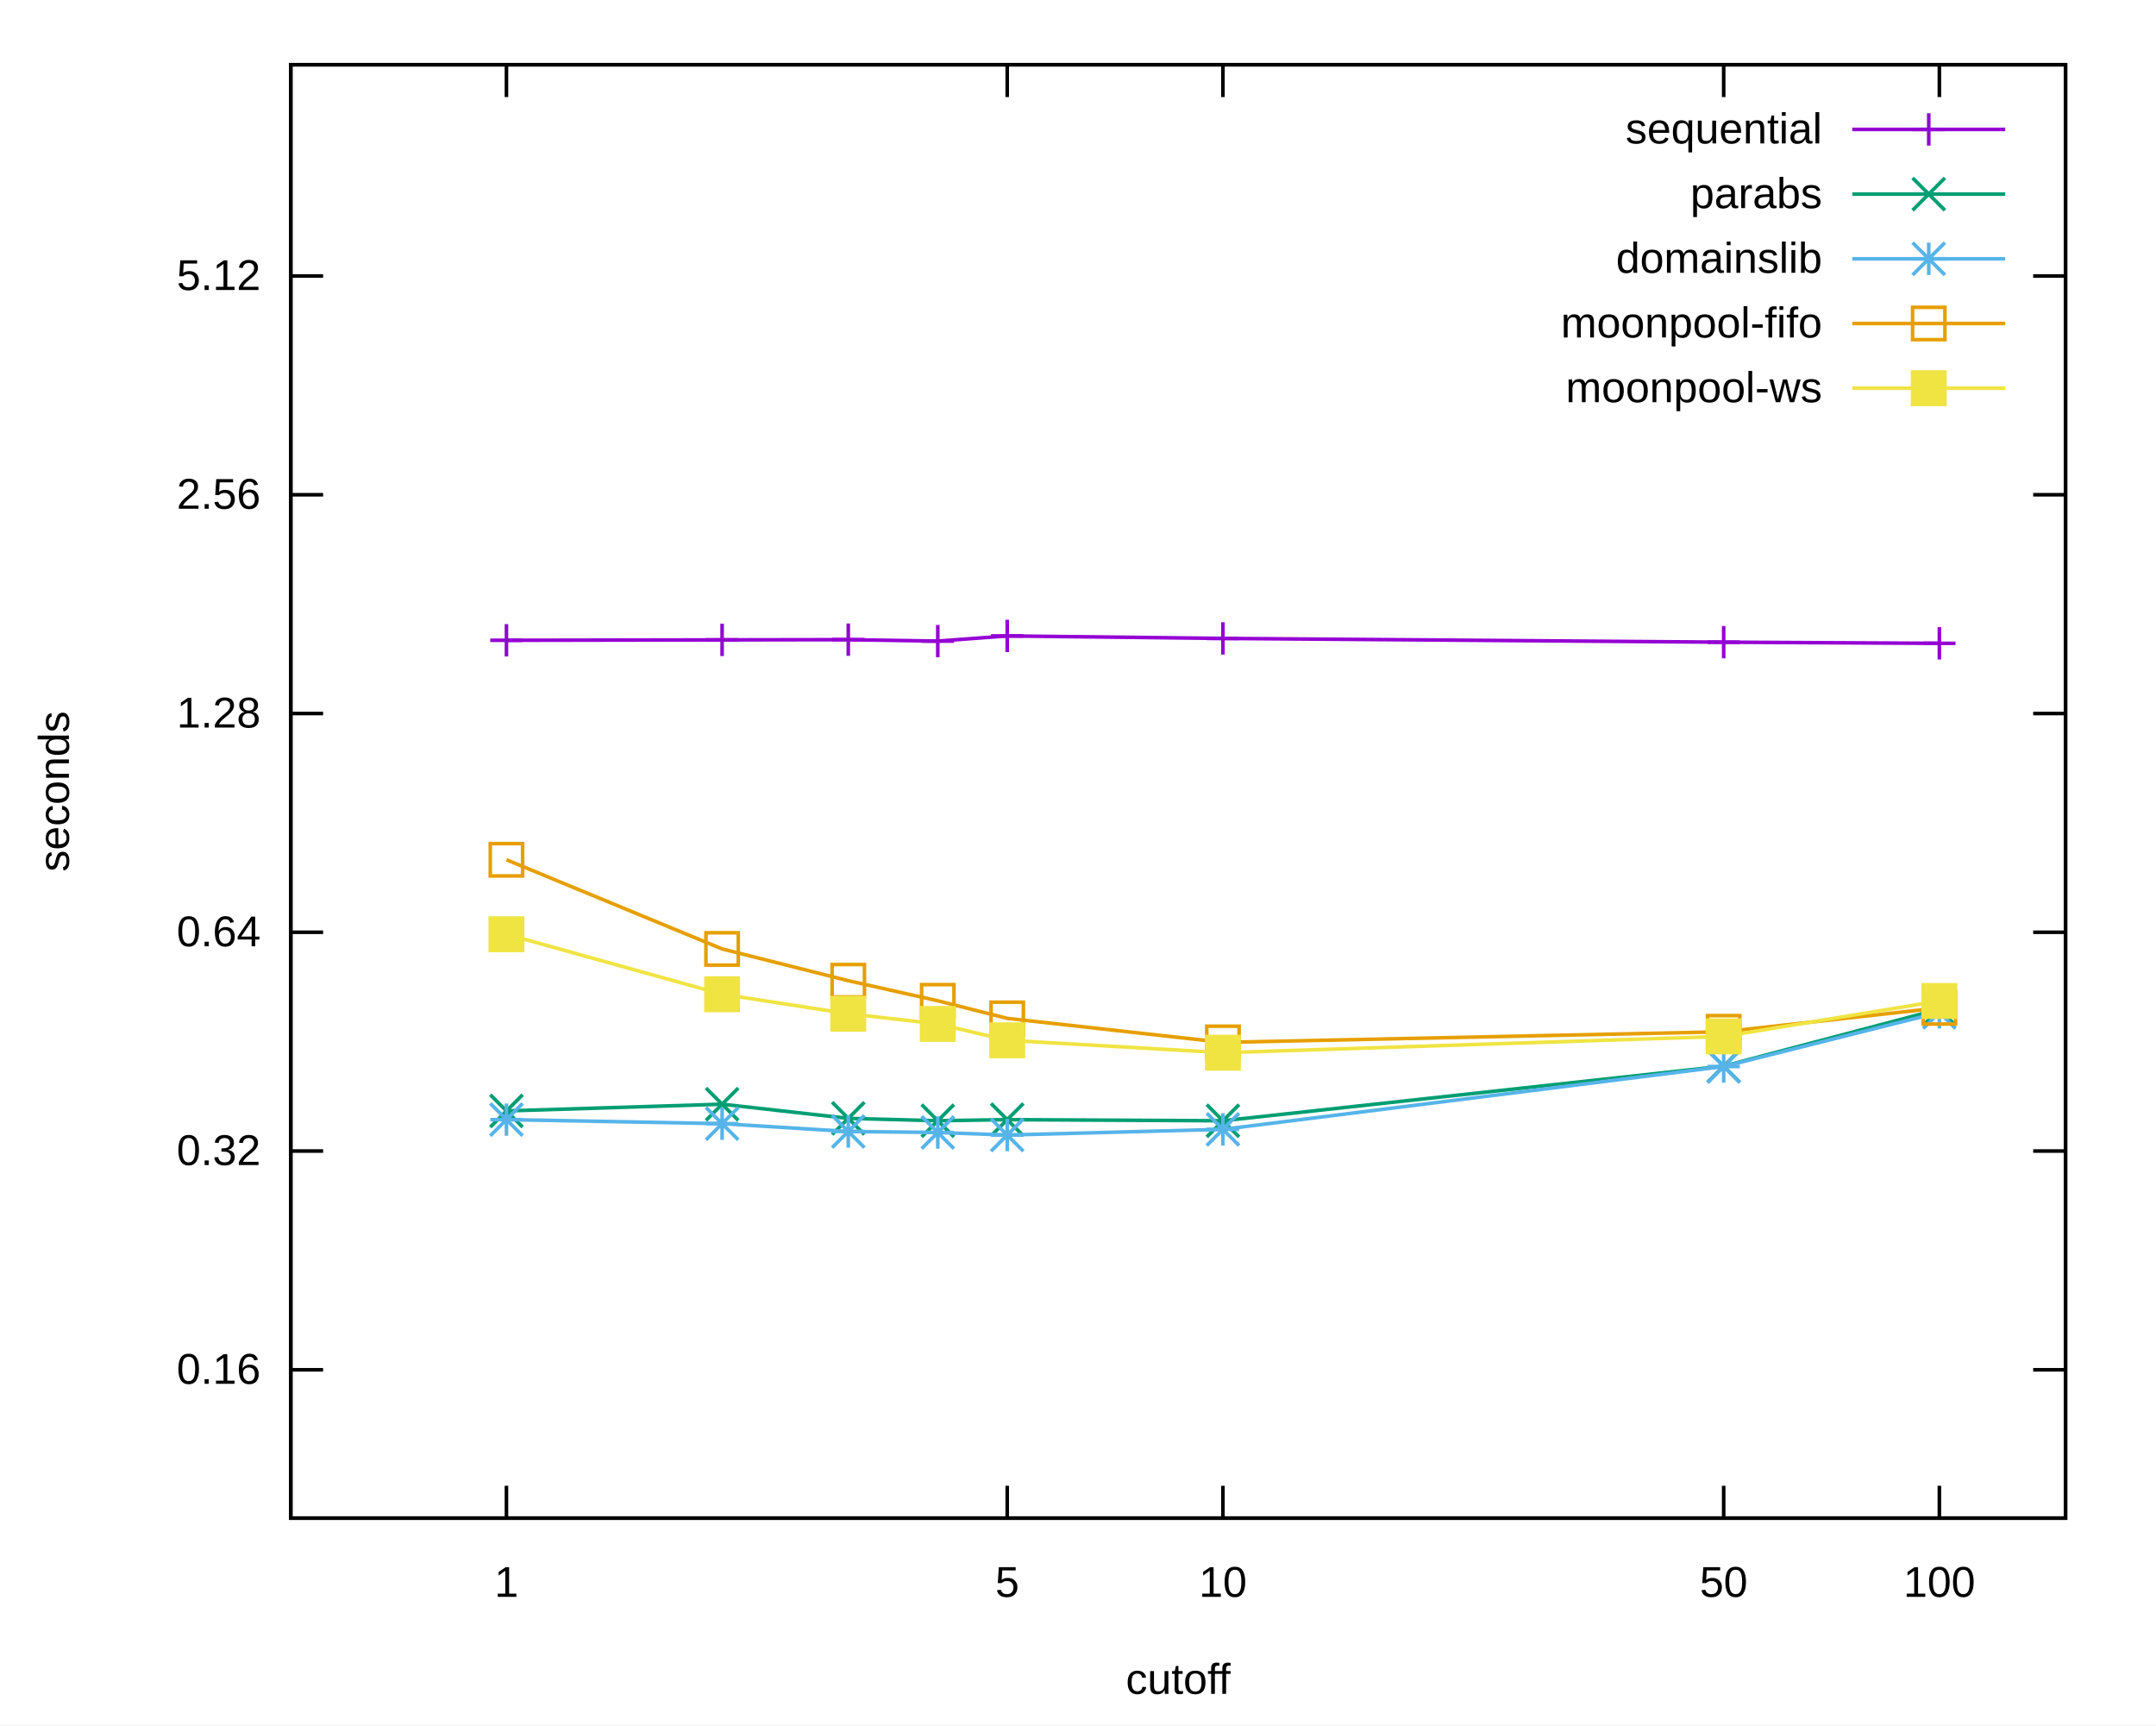
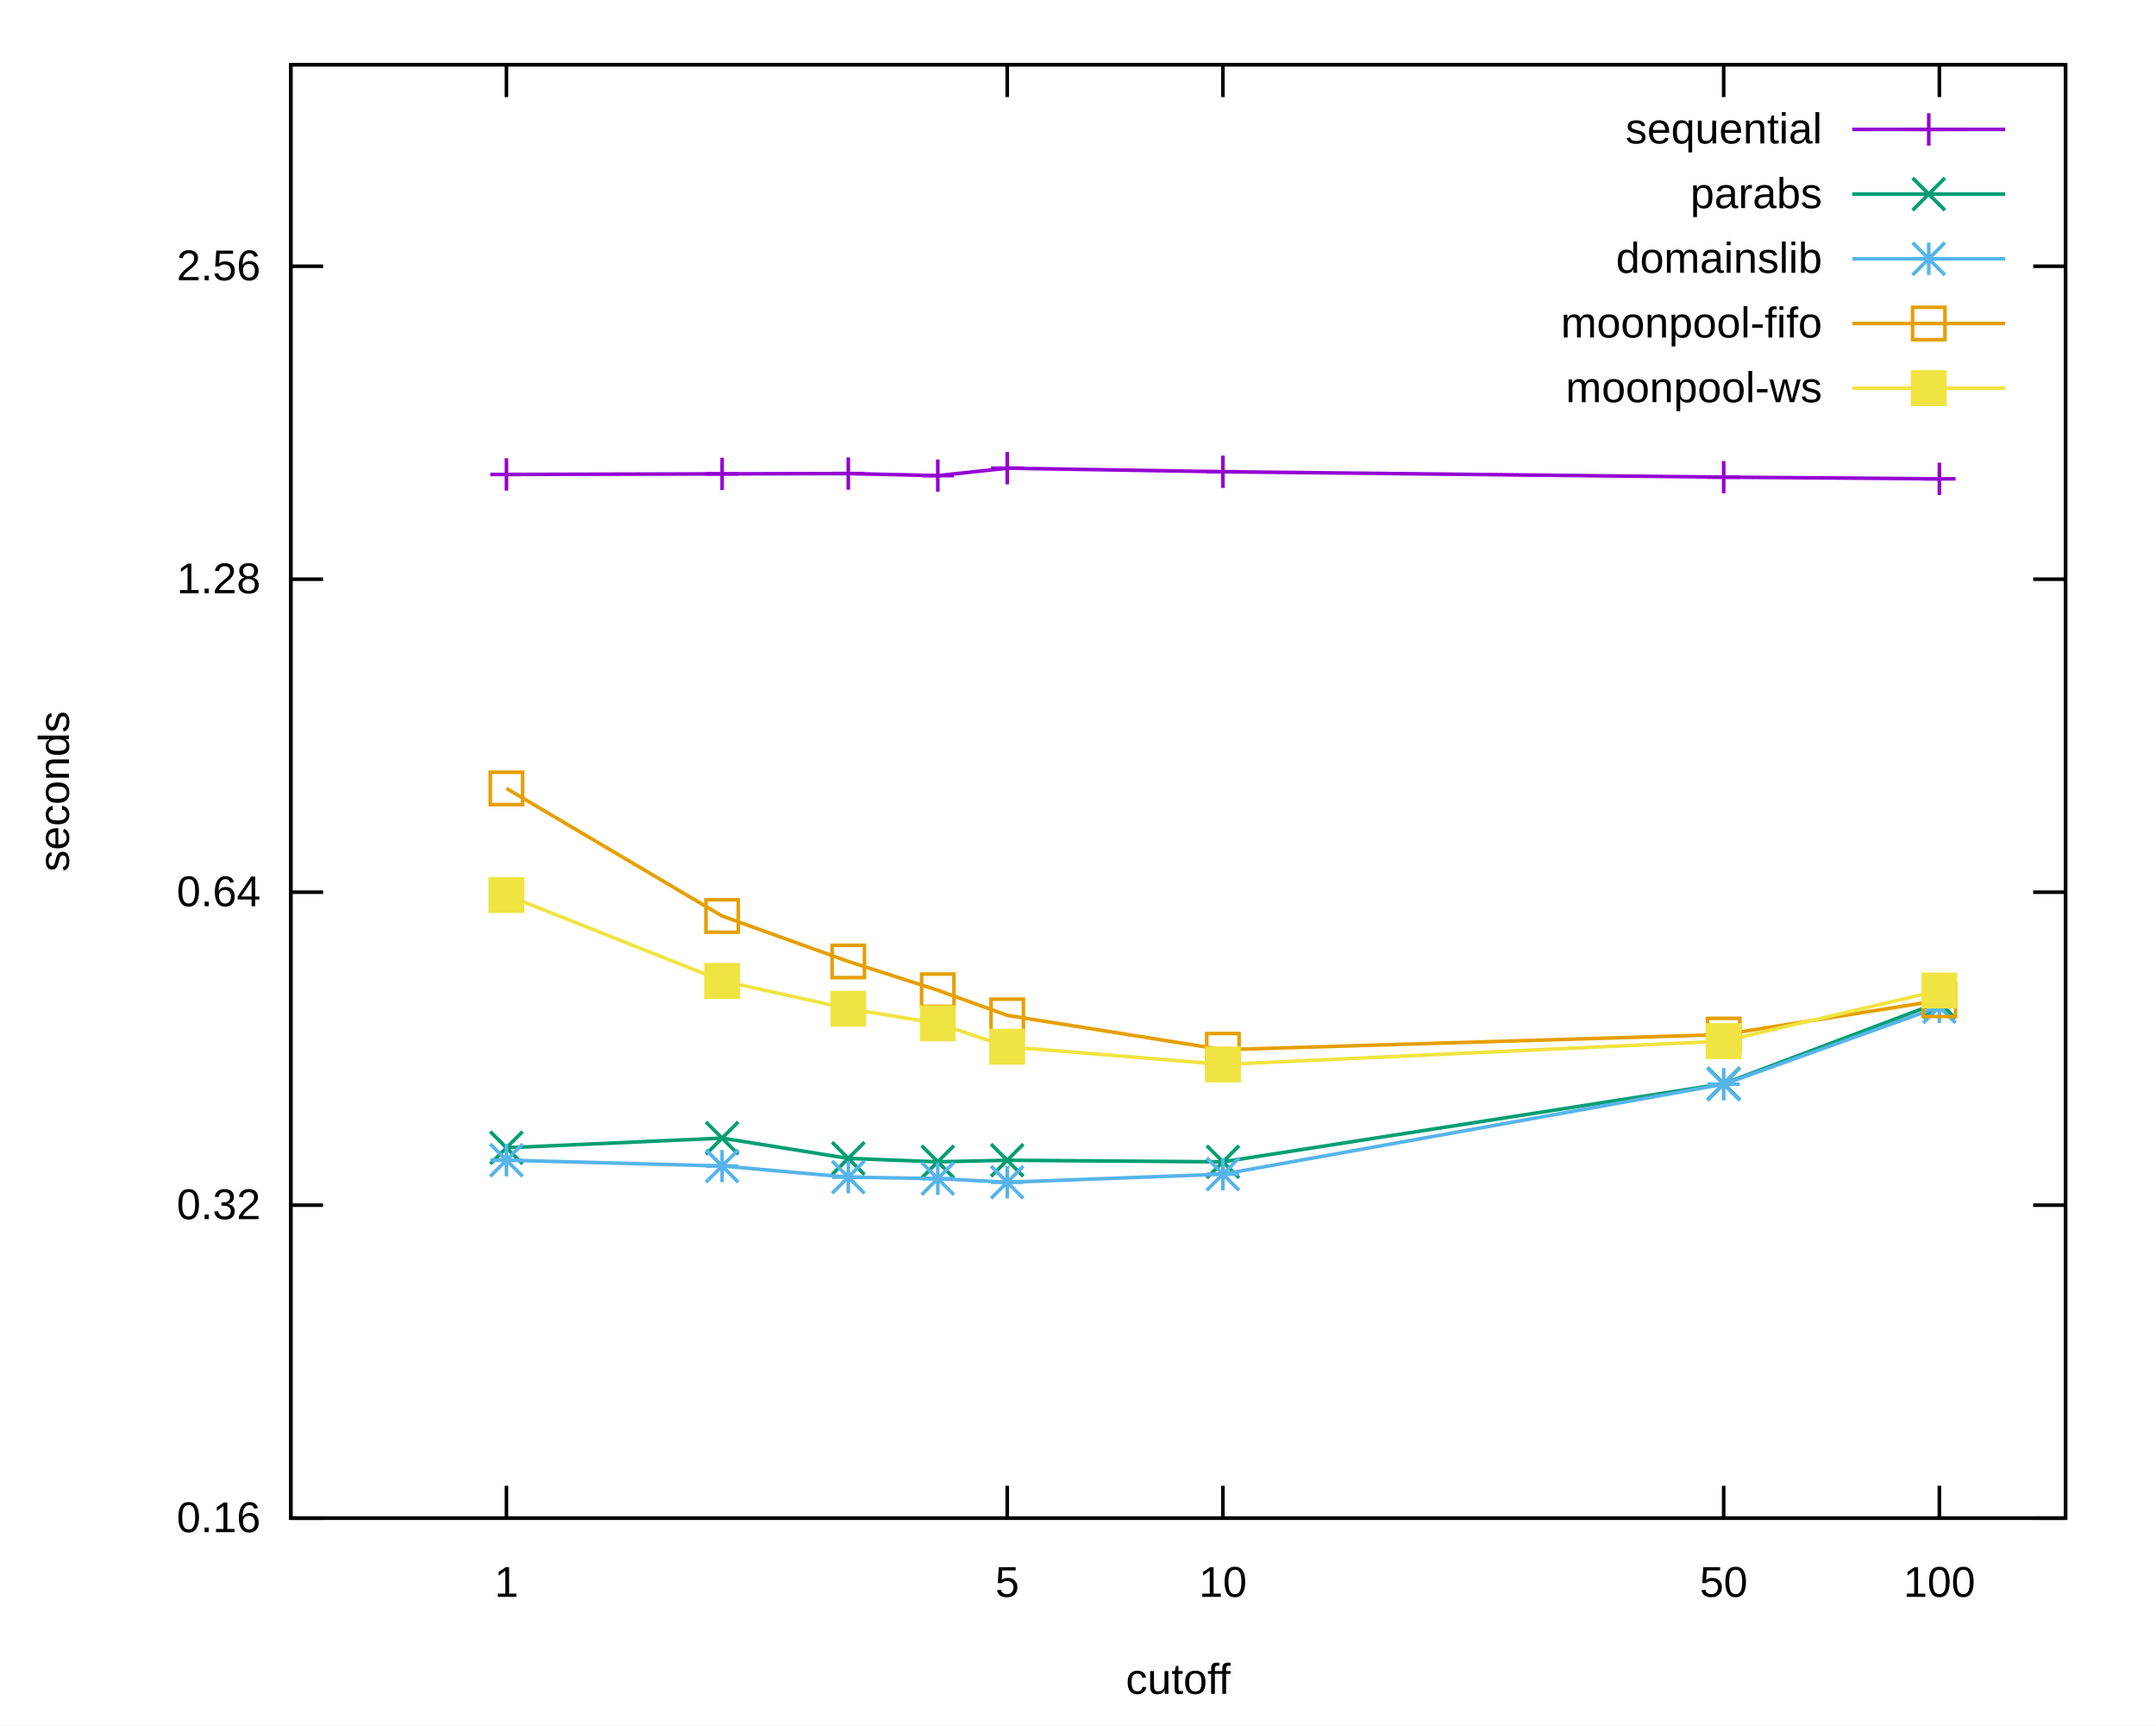
<svg xmlns="http://www.w3.org/2000/svg" xmlns:xlink="http://www.w3.org/1999/xlink" viewBox="0 0 600 480">
  <g id="gnuplot_canvas">
    <rect x="0" y="0" width="600" height="480" fill="#ffffff" />
    <defs>
      <circle id="gpDot" r="0.5" stroke-width="0.5" stroke="currentColor" />
      <path id="gpPt0" stroke-width="0.222" stroke="currentColor" d="M-1,0 h2 M0,-1 v2" />
      <path id="gpPt1" stroke-width="0.222" stroke="currentColor" d="M-1,-1 L1,1 M1,-1 L-1,1" />
      <path id="gpPt2" stroke-width="0.222" stroke="currentColor" d="M-1,0 L1,0 M0,-1 L0,1 M-1,-1 L1,1 M-1,1 L1,-1" />
      <rect id="gpPt3" stroke-width="0.222" stroke="currentColor" x="-1" y="-1" width="2" height="2" />
      <rect id="gpPt4" stroke-width="0.222" stroke="currentColor" fill="currentColor" x="-1" y="-1" width="2" height="2" />
      <circle id="gpPt5" stroke-width="0.222" stroke="currentColor" cx="0" cy="0" r="1" />
      <use xlink:href="#gpPt5" id="gpPt6" fill="currentColor" stroke="none" />
      <path id="gpPt7" stroke-width="0.222" stroke="currentColor" d="M0,-1.33 L-1.33,0.67 L1.33,0.67 z" />
      <use xlink:href="#gpPt7" id="gpPt8" fill="currentColor" stroke="none" />
      <use xlink:href="#gpPt7" id="gpPt9" stroke="currentColor" transform="rotate(180)" />
      <use xlink:href="#gpPt9" id="gpPt10" fill="currentColor" stroke="none" />
      <use xlink:href="#gpPt3" id="gpPt11" stroke="currentColor" transform="rotate(45)" />
      <use xlink:href="#gpPt11" id="gpPt12" fill="currentColor" stroke="none" />
      <path id="gpPt13" stroke-width="0.222" stroke="currentColor" d="M0,1.330 L1.265,0.411 L0.782,-1.067 L-0.782,-1.076 L-1.265,0.411 z" />
      <use xlink:href="#gpPt13" id="gpPt14" fill="currentColor" stroke="none" />
      <filter id="textbox" filterUnits="objectBoundingBox" x="0" y="0" height="1" width="1">
        <feFlood flood-color="#FFFFFF" flood-opacity="1" result="bgnd" />
        <feComposite in="SourceGraphic" in2="bgnd" operator="atop" />
      </filter>
      <filter id="greybox" filterUnits="objectBoundingBox" x="0" y="0" height="1" width="1">
        <feFlood flood-color="lightgrey" flood-opacity="1" result="grey" />
        <feComposite in="SourceGraphic" in2="grey" operator="atop" />
      </filter>
    </defs>
    <g fill="none" color="#FFFFFF" stroke="currentColor" stroke-width="1.00" stroke-linecap="butt" stroke-linejoin="miter">
</g>
    <g fill="none" color="black" stroke="currentColor" stroke-width="1.00" stroke-linecap="butt" stroke-linejoin="miter">
-       <path stroke="black" d="M80.92,381.13 L89.92,381.13 M574.82,381.13 L565.82,381.13  " />
-       <g transform="translate(72.53,385.03)" stroke="none" fill="black" font-family="Arial" font-size="12.00" text-anchor="end">
+       <path stroke="black" d="M80.92,422.40 L89.92,422.40 M574.82,422.40 L565.82,422.40  " />
+       <g transform="translate(72.53,426.30)" stroke="none" fill="black" font-family="Arial" font-size="12.00" text-anchor="end">
        <text>
          <tspan font-family="Arial"> 0.16</tspan>
        </text>
      </g>
    </g>
    <g fill="none" color="black" stroke="currentColor" stroke-width="1.00" stroke-linecap="butt" stroke-linejoin="miter">
-       <path stroke="black" d="M80.92,320.26 L89.92,320.26 M574.82,320.26 L565.82,320.26  " />
-       <g transform="translate(72.53,324.16)" stroke="none" fill="black" font-family="Arial" font-size="12.00" text-anchor="end">
+       <path stroke="black" d="M80.92,335.32 L89.92,335.32 M574.82,335.32 L565.82,335.32  " />
+       <g transform="translate(72.53,339.22)" stroke="none" fill="black" font-family="Arial" font-size="12.00" text-anchor="end">
        <text>
          <tspan font-family="Arial"> 0.32</tspan>
        </text>
      </g>
    </g>
    <g fill="none" color="black" stroke="currentColor" stroke-width="1.00" stroke-linecap="butt" stroke-linejoin="miter">
-       <path stroke="black" d="M80.92,259.39 L89.92,259.39 M574.82,259.39 L565.82,259.39  " />
-       <g transform="translate(72.53,263.29)" stroke="none" fill="black" font-family="Arial" font-size="12.00" text-anchor="end">
+       <path stroke="black" d="M80.92,248.24 L89.92,248.24 M574.82,248.24 L565.82,248.24  " />
+       <g transform="translate(72.53,252.14)" stroke="none" fill="black" font-family="Arial" font-size="12.00" text-anchor="end">
        <text>
          <tspan font-family="Arial"> 0.64</tspan>
        </text>
      </g>
    </g>
    <g fill="none" color="black" stroke="currentColor" stroke-width="1.00" stroke-linecap="butt" stroke-linejoin="miter">
-       <path stroke="black" d="M80.92,198.53 L89.92,198.53 M574.82,198.53 L565.82,198.53  " />
-       <g transform="translate(72.53,202.43)" stroke="none" fill="black" font-family="Arial" font-size="12.00" text-anchor="end">
+       <path stroke="black" d="M80.92,161.16 L89.92,161.16 M574.82,161.16 L565.82,161.16  " />
+       <g transform="translate(72.53,165.06)" stroke="none" fill="black" font-family="Arial" font-size="12.00" text-anchor="end">
        <text>
          <tspan font-family="Arial"> 1.28</tspan>
        </text>
      </g>
    </g>
    <g fill="none" color="black" stroke="currentColor" stroke-width="1.00" stroke-linecap="butt" stroke-linejoin="miter">
-       <path stroke="black" d="M80.92,137.66 L89.92,137.66 M574.82,137.66 L565.82,137.66  " />
-       <g transform="translate(72.53,141.56)" stroke="none" fill="black" font-family="Arial" font-size="12.00" text-anchor="end">
+       <path stroke="black" d="M80.92,74.08 L89.92,74.08 M574.82,74.08 L565.82,74.08  " />
+       <g transform="translate(72.53,77.98)" stroke="none" fill="black" font-family="Arial" font-size="12.00" text-anchor="end">
        <text>
          <tspan font-family="Arial"> 2.56</tspan>
-         </text>
-       </g>
-     </g>
-     <g fill="none" color="black" stroke="currentColor" stroke-width="1.00" stroke-linecap="butt" stroke-linejoin="miter">
-       <path stroke="black" d="M80.92,76.79 L89.92,76.79 M574.82,76.79 L565.82,76.79  " />
-       <g transform="translate(72.53,80.69)" stroke="none" fill="black" font-family="Arial" font-size="12.00" text-anchor="end">
-         <text>
-           <tspan font-family="Arial"> 5.12</tspan>
        </text>
      </g>
    </g>
    <g fill="none" color="black" stroke="currentColor" stroke-width="1.00" stroke-linecap="butt" stroke-linejoin="miter">
      <path stroke="black" d="M140.94,422.40 L140.94,413.40 M140.94,18.01 L140.94,27.01  " />
      <g transform="translate(140.94,444.30)" stroke="none" fill="black" font-family="Arial" font-size="12.00" text-anchor="middle">
        <text>
          <tspan font-family="Arial"> 1</tspan>
        </text>
      </g>
    </g>
    <g fill="none" color="black" stroke="currentColor" stroke-width="1.00" stroke-linecap="butt" stroke-linejoin="miter">
      <path stroke="black" d="M280.30,422.40 L280.30,413.40 M280.30,18.01 L280.30,27.01  " />
      <g transform="translate(280.30,444.30)" stroke="none" fill="black" font-family="Arial" font-size="12.00" text-anchor="middle">
        <text>
          <tspan font-family="Arial"> 5</tspan>
        </text>
      </g>
    </g>
    <g fill="none" color="black" stroke="currentColor" stroke-width="1.00" stroke-linecap="butt" stroke-linejoin="miter">
      <path stroke="black" d="M340.33,422.40 L340.33,413.40 M340.33,18.01 L340.33,27.01  " />
      <g transform="translate(340.33,444.30)" stroke="none" fill="black" font-family="Arial" font-size="12.00" text-anchor="middle">
        <text>
          <tspan font-family="Arial"> 10</tspan>
        </text>
      </g>
    </g>
    <g fill="none" color="black" stroke="currentColor" stroke-width="1.00" stroke-linecap="butt" stroke-linejoin="miter">
      <path stroke="black" d="M479.69,422.40 L479.69,413.40 M479.69,18.01 L479.69,27.01  " />
      <g transform="translate(479.69,444.30)" stroke="none" fill="black" font-family="Arial" font-size="12.00" text-anchor="middle">
        <text>
          <tspan font-family="Arial"> 50</tspan>
        </text>
      </g>
    </g>
    <g fill="none" color="black" stroke="currentColor" stroke-width="1.00" stroke-linecap="butt" stroke-linejoin="miter">
      <path stroke="black" d="M539.71,422.40 L539.71,413.40 M539.71,18.01 L539.71,27.01  " />
      <g transform="translate(539.71,444.30)" stroke="none" fill="black" font-family="Arial" font-size="12.00" text-anchor="middle">
        <text>
          <tspan font-family="Arial"> 100</tspan>
        </text>
      </g>
    </g>
    <g fill="none" color="black" stroke="currentColor" stroke-width="1.00" stroke-linecap="butt" stroke-linejoin="miter">
</g>
    <g fill="none" color="black" stroke="currentColor" stroke-width="1.00" stroke-linecap="butt" stroke-linejoin="miter">
      <path stroke="black" d="M80.92,18.01 L80.92,422.40 L574.82,422.40 L574.82,18.01 L80.92,18.01 Z  " />
    </g>
    <g fill="none" color="black" stroke="currentColor" stroke-width="1.00" stroke-linecap="butt" stroke-linejoin="miter">
</g>
    <g id="gnuplot_plot_1">
      <g fill="none" color="black" stroke="currentColor" stroke-width="1.00" stroke-linecap="butt" stroke-linejoin="miter">
        <g transform="translate(507.09,39.91)" stroke="none" fill="black" font-family="Arial" font-size="12.00" text-anchor="end">
          <text>
            <tspan font-family="Arial">sequential</tspan>
          </text>
        </g>
      </g>
      <g fill="none" color="black" stroke="currentColor" stroke-width="1.00" stroke-linecap="butt" stroke-linejoin="miter">
-         <path stroke="rgb(148,   0, 211)" d="M515.48,36.01 L558.04,36.01 M140.94,178.15 L200.96,178.04 L236.07,177.98 L260.98,178.38 L280.30,176.94 L340.33,177.63   L479.69,178.68 L539.71,179.00  " />
-         <use xlink:href="#gpPt0" transform="translate(140.94,178.15) scale(4.50)" color="rgb(148,   0, 211)" />
-         <use xlink:href="#gpPt0" transform="translate(200.96,178.04) scale(4.50)" color="rgb(148,   0, 211)" />
-         <use xlink:href="#gpPt0" transform="translate(236.07,177.98) scale(4.50)" color="rgb(148,   0, 211)" />
-         <use xlink:href="#gpPt0" transform="translate(260.98,178.38) scale(4.50)" color="rgb(148,   0, 211)" />
-         <use xlink:href="#gpPt0" transform="translate(280.30,176.94) scale(4.50)" color="rgb(148,   0, 211)" />
-         <use xlink:href="#gpPt0" transform="translate(340.33,177.63) scale(4.50)" color="rgb(148,   0, 211)" />
-         <use xlink:href="#gpPt0" transform="translate(479.69,178.68) scale(4.50)" color="rgb(148,   0, 211)" />
-         <use xlink:href="#gpPt0" transform="translate(539.71,179.00) scale(4.50)" color="rgb(148,   0, 211)" />
+         <path stroke="rgb(148,   0, 211)" d="M515.48,36.01 L558.04,36.01 M140.94,132.01 L200.96,131.85 L236.07,131.76 L260.98,132.34 L280.30,130.27 L340.33,131.26   L479.69,132.76 L539.71,133.23  " />
+         <use xlink:href="#gpPt0" transform="translate(140.94,132.01) scale(4.50)" color="rgb(148,   0, 211)" />
+         <use xlink:href="#gpPt0" transform="translate(200.96,131.85) scale(4.50)" color="rgb(148,   0, 211)" />
+         <use xlink:href="#gpPt0" transform="translate(236.07,131.76) scale(4.50)" color="rgb(148,   0, 211)" />
+         <use xlink:href="#gpPt0" transform="translate(260.98,132.34) scale(4.50)" color="rgb(148,   0, 211)" />
+         <use xlink:href="#gpPt0" transform="translate(280.30,130.27) scale(4.50)" color="rgb(148,   0, 211)" />
+         <use xlink:href="#gpPt0" transform="translate(340.33,131.26) scale(4.50)" color="rgb(148,   0, 211)" />
+         <use xlink:href="#gpPt0" transform="translate(479.69,132.76) scale(4.50)" color="rgb(148,   0, 211)" />
+         <use xlink:href="#gpPt0" transform="translate(539.71,133.23) scale(4.50)" color="rgb(148,   0, 211)" />
        <use xlink:href="#gpPt0" transform="translate(536.76,36.01) scale(4.50)" color="rgb(148,   0, 211)" />
      </g>
    </g>
    <g id="gnuplot_plot_2">
      <g fill="none" color="black" stroke="currentColor" stroke-width="1.00" stroke-linecap="butt" stroke-linejoin="miter">
        <g transform="translate(507.09,57.91)" stroke="none" fill="black" font-family="Arial" font-size="12.00" text-anchor="end">
          <text>
            <tspan font-family="Arial">parabs</tspan>
          </text>
        </g>
      </g>
      <g fill="none" color="black" stroke="currentColor" stroke-width="1.00" stroke-linecap="butt" stroke-linejoin="miter">
-         <path stroke="rgb(  0, 158, 115)" d="M515.48,54.01 L558.04,54.01 M140.94,309.10 L200.96,307.23 L236.07,311.17 L260.98,311.83 L280.30,311.53 L340.33,311.84   L479.69,296.64 L539.71,280.80  " />
-         <use xlink:href="#gpPt1" transform="translate(140.94,309.10) scale(4.50)" color="rgb(  0, 158, 115)" />
-         <use xlink:href="#gpPt1" transform="translate(200.96,307.23) scale(4.50)" color="rgb(  0, 158, 115)" />
-         <use xlink:href="#gpPt1" transform="translate(236.07,311.17) scale(4.50)" color="rgb(  0, 158, 115)" />
-         <use xlink:href="#gpPt1" transform="translate(260.98,311.83) scale(4.50)" color="rgb(  0, 158, 115)" />
-         <use xlink:href="#gpPt1" transform="translate(280.30,311.53) scale(4.50)" color="rgb(  0, 158, 115)" />
-         <use xlink:href="#gpPt1" transform="translate(340.33,311.84) scale(4.50)" color="rgb(  0, 158, 115)" />
-         <use xlink:href="#gpPt1" transform="translate(479.69,296.64) scale(4.50)" color="rgb(  0, 158, 115)" />
-         <use xlink:href="#gpPt1" transform="translate(539.71,280.80) scale(4.50)" color="rgb(  0, 158, 115)" />
+         <path stroke="rgb(  0, 158, 115)" d="M515.48,54.01 L558.04,54.01 M140.94,319.35 L200.96,316.67 L236.07,322.31 L260.98,323.26 L280.30,322.83 L340.33,323.27   L479.69,301.53 L539.71,278.87  " />
+         <use xlink:href="#gpPt1" transform="translate(140.94,319.35) scale(4.50)" color="rgb(  0, 158, 115)" />
+         <use xlink:href="#gpPt1" transform="translate(200.96,316.67) scale(4.50)" color="rgb(  0, 158, 115)" />
+         <use xlink:href="#gpPt1" transform="translate(236.07,322.31) scale(4.50)" color="rgb(  0, 158, 115)" />
+         <use xlink:href="#gpPt1" transform="translate(260.98,323.26) scale(4.50)" color="rgb(  0, 158, 115)" />
+         <use xlink:href="#gpPt1" transform="translate(280.30,322.83) scale(4.50)" color="rgb(  0, 158, 115)" />
+         <use xlink:href="#gpPt1" transform="translate(340.33,323.27) scale(4.50)" color="rgb(  0, 158, 115)" />
+         <use xlink:href="#gpPt1" transform="translate(479.69,301.53) scale(4.50)" color="rgb(  0, 158, 115)" />
+         <use xlink:href="#gpPt1" transform="translate(539.71,278.87) scale(4.50)" color="rgb(  0, 158, 115)" />
        <use xlink:href="#gpPt1" transform="translate(536.76,54.01) scale(4.50)" color="rgb(  0, 158, 115)" />
      </g>
    </g>
    <g id="gnuplot_plot_3">
      <g fill="none" color="black" stroke="currentColor" stroke-width="1.00" stroke-linecap="butt" stroke-linejoin="miter">
        <g transform="translate(507.09,75.91)" stroke="none" fill="black" font-family="Arial" font-size="12.00" text-anchor="end">
          <text>
            <tspan font-family="Arial">domainslib</tspan>
          </text>
        </g>
      </g>
      <g fill="none" color="black" stroke="currentColor" stroke-width="1.00" stroke-linecap="butt" stroke-linejoin="miter">
-         <path stroke="rgb( 86, 180, 233)" d="M515.48,72.01 L558.04,72.01 M140.94,311.52 L200.96,312.65 L236.07,314.82 L260.98,315.10 L280.30,315.81 L340.33,314.23   L479.69,296.74 L539.71,281.68  " />
-         <use xlink:href="#gpPt2" transform="translate(140.94,311.52) scale(4.50)" color="rgb( 86, 180, 233)" />
-         <use xlink:href="#gpPt2" transform="translate(200.96,312.65) scale(4.50)" color="rgb( 86, 180, 233)" />
-         <use xlink:href="#gpPt2" transform="translate(236.07,314.82) scale(4.50)" color="rgb( 86, 180, 233)" />
-         <use xlink:href="#gpPt2" transform="translate(260.98,315.10) scale(4.50)" color="rgb( 86, 180, 233)" />
-         <use xlink:href="#gpPt2" transform="translate(280.30,315.81) scale(4.50)" color="rgb( 86, 180, 233)" />
-         <use xlink:href="#gpPt2" transform="translate(340.33,314.23) scale(4.50)" color="rgb( 86, 180, 233)" />
-         <use xlink:href="#gpPt2" transform="translate(479.69,296.74) scale(4.50)" color="rgb( 86, 180, 233)" />
-         <use xlink:href="#gpPt2" transform="translate(539.71,281.68) scale(4.50)" color="rgb( 86, 180, 233)" />
+         <path stroke="rgb( 86, 180, 233)" d="M515.48,72.01 L558.04,72.01 M140.94,322.81 L200.96,324.43 L236.07,327.53 L260.98,327.94 L280.30,328.95 L340.33,326.70   L479.69,301.67 L539.71,280.12  " />
+         <use xlink:href="#gpPt2" transform="translate(140.94,322.81) scale(4.50)" color="rgb( 86, 180, 233)" />
+         <use xlink:href="#gpPt2" transform="translate(200.96,324.43) scale(4.50)" color="rgb( 86, 180, 233)" />
+         <use xlink:href="#gpPt2" transform="translate(236.07,327.53) scale(4.50)" color="rgb( 86, 180, 233)" />
+         <use xlink:href="#gpPt2" transform="translate(260.98,327.94) scale(4.50)" color="rgb( 86, 180, 233)" />
+         <use xlink:href="#gpPt2" transform="translate(280.30,328.95) scale(4.50)" color="rgb( 86, 180, 233)" />
+         <use xlink:href="#gpPt2" transform="translate(340.33,326.70) scale(4.50)" color="rgb( 86, 180, 233)" />
+         <use xlink:href="#gpPt2" transform="translate(479.69,301.67) scale(4.50)" color="rgb( 86, 180, 233)" />
+         <use xlink:href="#gpPt2" transform="translate(539.71,280.12) scale(4.50)" color="rgb( 86, 180, 233)" />
        <use xlink:href="#gpPt2" transform="translate(536.76,72.01) scale(4.50)" color="rgb( 86, 180, 233)" />
      </g>
    </g>
    <g id="gnuplot_plot_4">
      <g fill="none" color="black" stroke="currentColor" stroke-width="1.00" stroke-linecap="butt" stroke-linejoin="miter">
        <g transform="translate(507.09,93.91)" stroke="none" fill="black" font-family="Arial" font-size="12.00" text-anchor="end">
          <text>
            <tspan font-family="Arial">moonpool-fifo</tspan>
          </text>
        </g>
      </g>
      <g fill="none" color="black" stroke="currentColor" stroke-width="1.00" stroke-linecap="butt" stroke-linejoin="miter">
-         <path stroke="rgb(230, 159,   0)" d="M515.48,90.01 L558.04,90.01 M140.94,239.22 L200.96,264.03 L236.07,272.87 L260.98,278.46 L280.30,283.35 L340.33,290.03   L479.69,287.08 L539.71,280.43  " />
-         <use xlink:href="#gpPt3" transform="translate(140.94,239.22) scale(4.50)" color="rgb(230, 159,   0)" />
-         <use xlink:href="#gpPt3" transform="translate(200.96,264.03) scale(4.50)" color="rgb(230, 159,   0)" />
-         <use xlink:href="#gpPt3" transform="translate(236.07,272.87) scale(4.50)" color="rgb(230, 159,   0)" />
-         <use xlink:href="#gpPt3" transform="translate(260.98,278.46) scale(4.50)" color="rgb(230, 159,   0)" />
-         <use xlink:href="#gpPt3" transform="translate(280.30,283.35) scale(4.50)" color="rgb(230, 159,   0)" />
-         <use xlink:href="#gpPt3" transform="translate(340.33,290.03) scale(4.50)" color="rgb(230, 159,   0)" />
-         <use xlink:href="#gpPt3" transform="translate(479.69,287.08) scale(4.50)" color="rgb(230, 159,   0)" />
-         <use xlink:href="#gpPt3" transform="translate(539.71,280.43) scale(4.50)" color="rgb(230, 159,   0)" />
+         <path stroke="rgb(230, 159,   0)" d="M515.48,90.01 L558.04,90.01 M140.94,219.37 L200.96,254.87 L236.07,267.51 L260.98,275.52 L280.30,282.51 L340.33,292.07   L479.69,287.85 L539.71,278.34  " />
+         <use xlink:href="#gpPt3" transform="translate(140.94,219.37) scale(4.50)" color="rgb(230, 159,   0)" />
+         <use xlink:href="#gpPt3" transform="translate(200.96,254.87) scale(4.50)" color="rgb(230, 159,   0)" />
+         <use xlink:href="#gpPt3" transform="translate(236.07,267.51) scale(4.50)" color="rgb(230, 159,   0)" />
+         <use xlink:href="#gpPt3" transform="translate(260.98,275.52) scale(4.50)" color="rgb(230, 159,   0)" />
+         <use xlink:href="#gpPt3" transform="translate(280.30,282.51) scale(4.50)" color="rgb(230, 159,   0)" />
+         <use xlink:href="#gpPt3" transform="translate(340.33,292.07) scale(4.50)" color="rgb(230, 159,   0)" />
+         <use xlink:href="#gpPt3" transform="translate(479.69,287.85) scale(4.50)" color="rgb(230, 159,   0)" />
+         <use xlink:href="#gpPt3" transform="translate(539.71,278.34) scale(4.50)" color="rgb(230, 159,   0)" />
        <use xlink:href="#gpPt3" transform="translate(536.76,90.01) scale(4.50)" color="rgb(230, 159,   0)" />
      </g>
    </g>
    <g id="gnuplot_plot_5">
      <g fill="none" color="black" stroke="currentColor" stroke-width="1.00" stroke-linecap="butt" stroke-linejoin="miter">
        <g transform="translate(507.09,111.91)" stroke="none" fill="black" font-family="Arial" font-size="12.00" text-anchor="end">
          <text>
            <tspan font-family="Arial">moonpool-ws</tspan>
          </text>
        </g>
      </g>
      <g fill="none" color="black" stroke="currentColor" stroke-width="1.00" stroke-linecap="butt" stroke-linejoin="miter">
-         <path stroke="rgb(240, 228,  66)" d="M515.48,108.01 L558.04,108.01 M140.94,259.95 L200.96,276.64 L236.07,282.06 L260.98,284.90 L280.30,289.45 L340.33,292.90   L479.69,288.36 L539.71,278.51  " />
-         <use xlink:href="#gpPt4" transform="translate(140.94,259.95) scale(4.50)" color="rgb(240, 228,  66)" />
-         <use xlink:href="#gpPt4" transform="translate(200.96,276.64) scale(4.50)" color="rgb(240, 228,  66)" />
-         <use xlink:href="#gpPt4" transform="translate(236.07,282.06) scale(4.50)" color="rgb(240, 228,  66)" />
-         <use xlink:href="#gpPt4" transform="translate(260.98,284.90) scale(4.50)" color="rgb(240, 228,  66)" />
-         <use xlink:href="#gpPt4" transform="translate(280.30,289.45) scale(4.50)" color="rgb(240, 228,  66)" />
-         <use xlink:href="#gpPt4" transform="translate(340.33,292.90) scale(4.50)" color="rgb(240, 228,  66)" />
-         <use xlink:href="#gpPt4" transform="translate(479.69,288.36) scale(4.50)" color="rgb(240, 228,  66)" />
-         <use xlink:href="#gpPt4" transform="translate(539.71,278.51) scale(4.50)" color="rgb(240, 228,  66)" />
+         <path stroke="rgb(240, 228,  66)" d="M515.48,108.01 L558.04,108.01 M140.94,249.03 L200.96,272.91 L236.07,280.67 L260.98,284.73 L280.30,291.24 L340.33,296.17   L479.69,289.68 L539.71,275.59  " />
+         <use xlink:href="#gpPt4" transform="translate(140.94,249.03) scale(4.50)" color="rgb(240, 228,  66)" />
+         <use xlink:href="#gpPt4" transform="translate(200.96,272.91) scale(4.50)" color="rgb(240, 228,  66)" />
+         <use xlink:href="#gpPt4" transform="translate(236.07,280.67) scale(4.50)" color="rgb(240, 228,  66)" />
+         <use xlink:href="#gpPt4" transform="translate(260.98,284.73) scale(4.50)" color="rgb(240, 228,  66)" />
+         <use xlink:href="#gpPt4" transform="translate(280.30,291.24) scale(4.50)" color="rgb(240, 228,  66)" />
+         <use xlink:href="#gpPt4" transform="translate(340.33,296.17) scale(4.50)" color="rgb(240, 228,  66)" />
+         <use xlink:href="#gpPt4" transform="translate(479.69,289.68) scale(4.50)" color="rgb(240, 228,  66)" />
+         <use xlink:href="#gpPt4" transform="translate(539.71,275.59) scale(4.50)" color="rgb(240, 228,  66)" />
        <use xlink:href="#gpPt4" transform="translate(536.76,108.01) scale(4.50)" color="rgb(240, 228,  66)" />
      </g>
    </g>
    <g fill="none" color="#FFFFFF" stroke="rgb(240, 228,  66)" stroke-width="2.00" stroke-linecap="butt" stroke-linejoin="miter">
</g>
    <g fill="none" color="black" stroke="currentColor" stroke-width="2.00" stroke-linecap="butt" stroke-linejoin="miter">
</g>
    <g fill="none" color="black" stroke="black" stroke-width="1.00" stroke-linecap="butt" stroke-linejoin="miter">
</g>
    <g fill="none" color="black" stroke="currentColor" stroke-width="1.00" stroke-linecap="butt" stroke-linejoin="miter">
      <path stroke="black" d="M80.92,18.01 L80.92,422.40 L574.82,422.40 L574.82,18.01 L80.92,18.01 Z  " />
      <g transform="translate(19.18,220.21) rotate(270.00)" stroke="none" fill="black" font-family="Arial" font-size="12.00" text-anchor="middle">
        <text>
          <tspan font-family="Arial">seconds</tspan>
        </text>
      </g>
    </g>
    <g fill="none" color="black" stroke="currentColor" stroke-width="1.00" stroke-linecap="butt" stroke-linejoin="miter">
      <g transform="translate(327.87,471.30)" stroke="none" fill="black" font-family="Arial" font-size="12.00" text-anchor="middle">
        <text>
          <tspan font-family="Arial">cutoff</tspan>
        </text>
      </g>
    </g>
    <g fill="none" color="black" stroke="currentColor" stroke-width="1.00" stroke-linecap="butt" stroke-linejoin="miter">
</g>
    <g fill="none" color="black" stroke="currentColor" stroke-width="1.00" stroke-linecap="butt" stroke-linejoin="miter">
</g>
  </g>
</svg>
